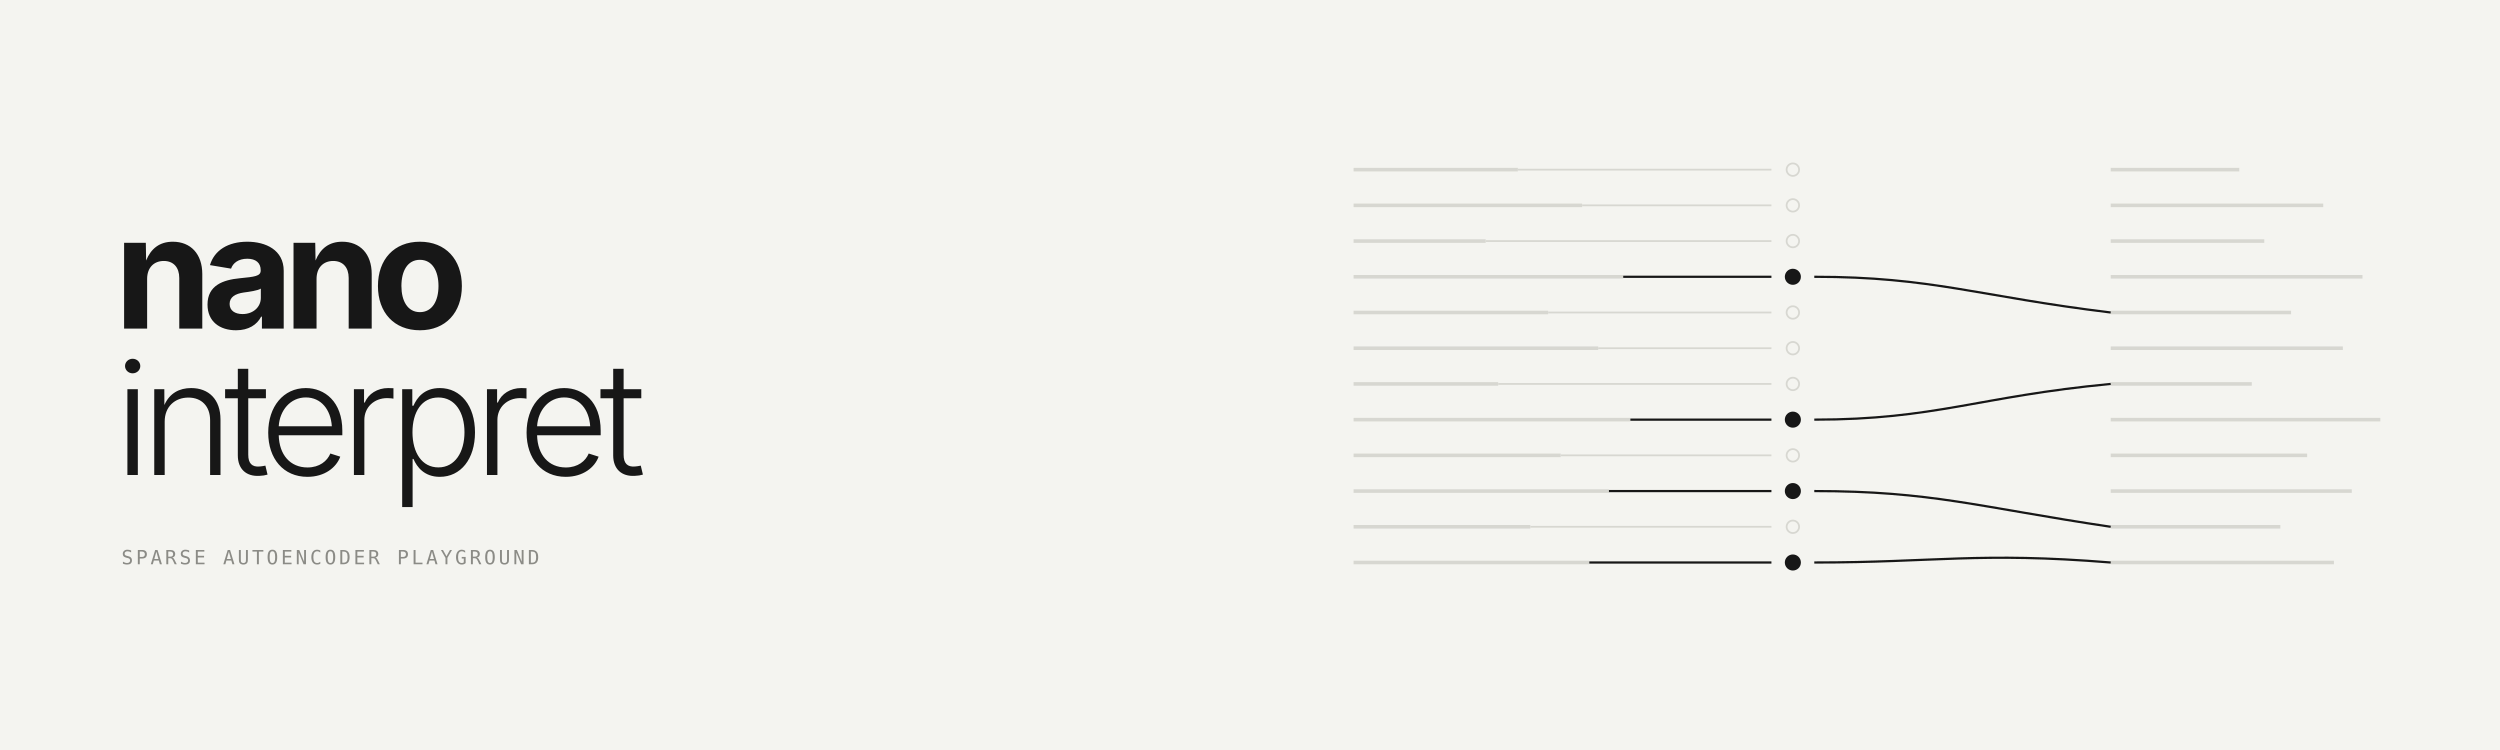
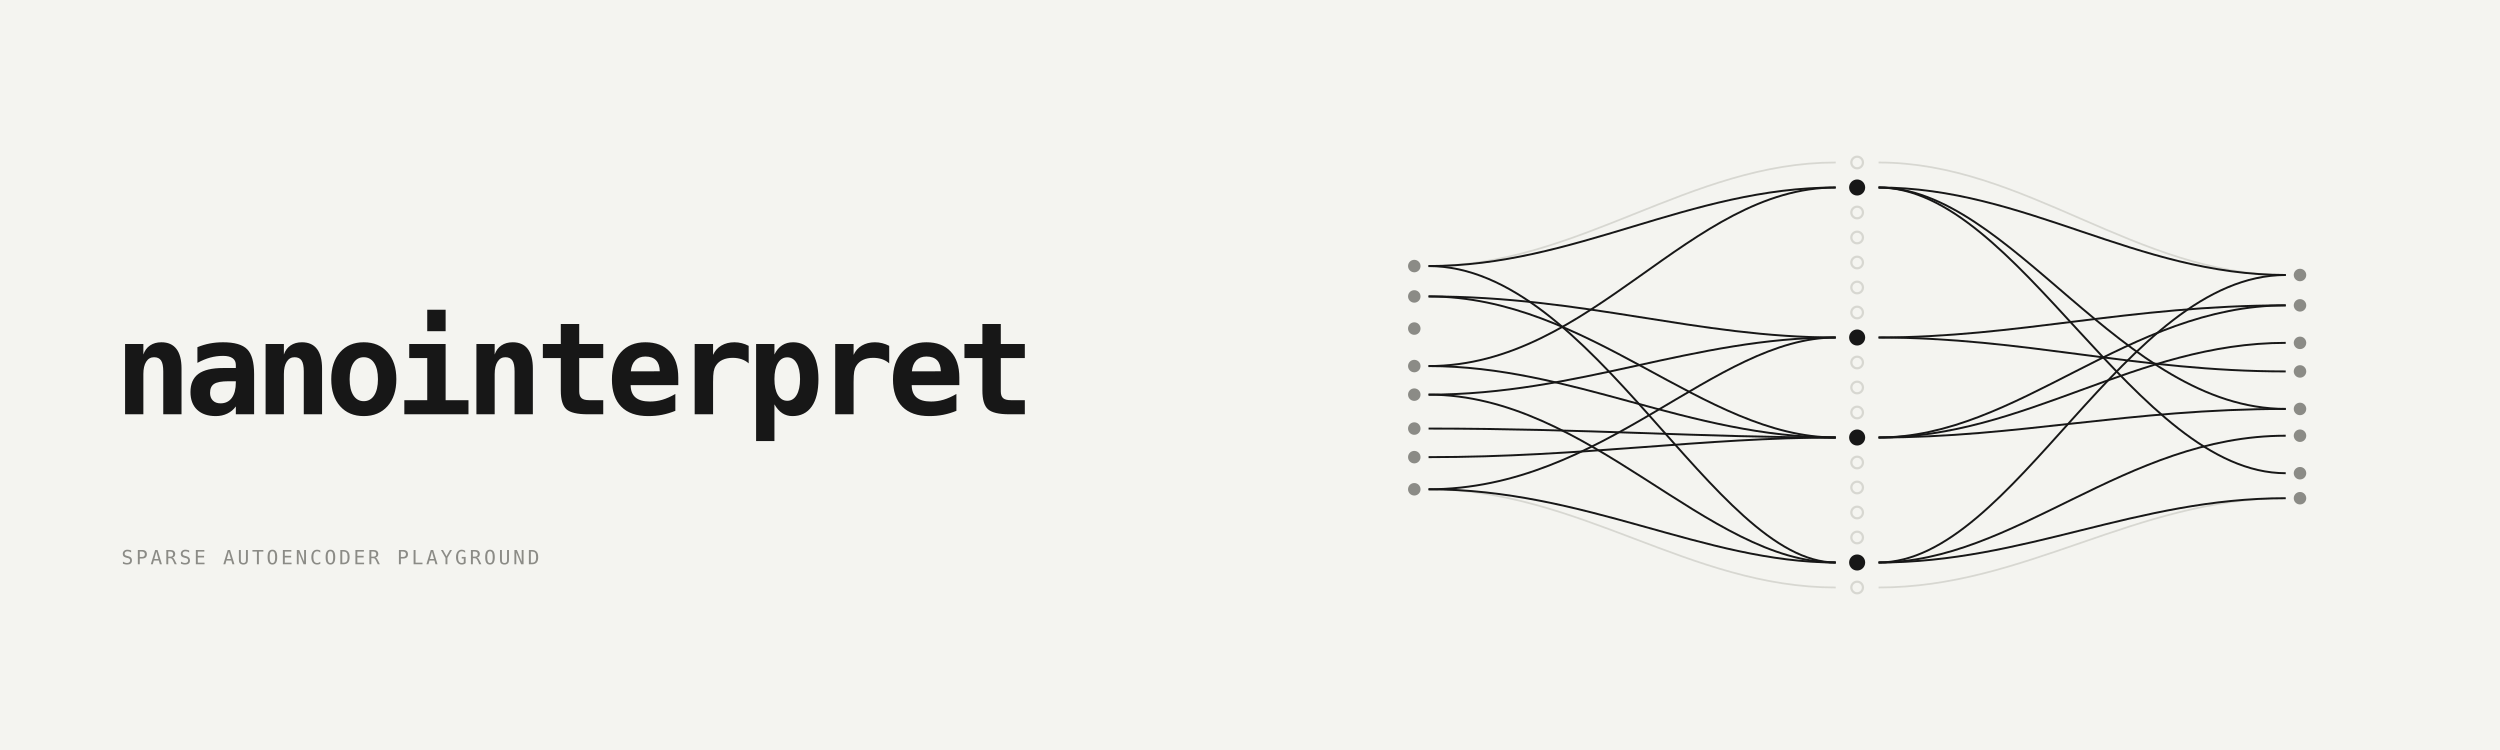
<svg xmlns="http://www.w3.org/2000/svg" width="1400" height="420" viewBox="0 0 1400 420" role="img" aria-labelledby="title description">
  <style>
    :root {
      color-scheme: light dark;
    }

    .background, .hollow { fill: #f4f4f0; }
    .foreground { fill: #171717; }
    .muted { fill: #8b8b86; }
    .faint { fill: #d7d7d1; }
    .faint-stroke { stroke: #d7d7d1; }
    .foreground-stroke { stroke: #171717; }

    @media (prefers-color-scheme: dark) {
      .background, .hollow { fill: #171717; }
      .foreground { fill: #f0f0ec; }
      .muted { fill: #858581; }
      .faint { fill: #383836; }
      .faint-stroke { stroke: #383836; }
      .foreground-stroke { stroke: #f0f0ec; }
    }
  </style>
  <rect width="1400" height="420" class="background" />
-   <g class="foreground" font-family="Inter, ui-sans-serif, -apple-system, BlinkMacSystemFont, 'Segoe UI', sans-serif">
-     <text x="64" y="184" font-size="88" font-weight="650" letter-spacing="-5.5">nano</text>
-     <text x="64" y="266" font-size="88" font-weight="350" letter-spacing="-5.5">interpret</text>
-   </g>
+   <text x="64" y="232" class="foreground" font-family="ui-monospace, SFMono-Regular, Menlo, Consolas, monospace" font-size="72" font-weight="600" letter-spacing="-4">nanointerpret</text>
  <text x="68" y="316" class="muted" font-family="ui-monospace, SFMono-Regular, Menlo, Consolas, monospace" font-size="11" letter-spacing="1.5">SPARSE AUTOENCODER PLAYGROUND</text>
-   <g transform="translate(758 94)">
-     <g class="faint">
-       <rect x="0" y="0" width="92" height="2" />
-       <rect x="0" y="20" width="128" height="2" />
-       <rect x="0" y="40" width="74" height="2" />
-       <rect x="0" y="60" width="151" height="2" />
-       <rect x="0" y="80" width="109" height="2" />
-       <rect x="0" y="100" width="137" height="2" />
-       <rect x="0" y="120" width="81" height="2" />
-       <rect x="0" y="140" width="155" height="2" />
-       <rect x="0" y="160" width="116" height="2" />
-       <rect x="0" y="180" width="143" height="2" />
-       <rect x="0" y="200" width="99" height="2" />
-       <rect x="0" y="220" width="132" height="2" />
-       <rect x="424" y="0" width="72" height="2" />
-       <rect x="424" y="20" width="119" height="2" />
-       <rect x="424" y="40" width="86" height="2" />
-       <rect x="424" y="60" width="141" height="2" />
-       <rect x="424" y="80" width="101" height="2" />
-       <rect x="424" y="100" width="130" height="2" />
-       <rect x="424" y="120" width="79" height="2" />
-       <rect x="424" y="140" width="151" height="2" />
-       <rect x="424" y="160" width="110" height="2" />
-       <rect x="424" y="180" width="135" height="2" />
-       <rect x="424" y="200" width="95" height="2" />
-       <rect x="424" y="220" width="125" height="2" />
+   <g transform="translate(780 90)">
+     <g fill="none" class="faint-stroke" stroke-width="1">
+       <path d="M20 59 C104 59 166 1 248 1" />
+       <path d="M20 184 C104 184 166 239 248 239" />
+       <path d="M272 1 C354 1 416 64 500 64" />
+       <path d="M272 239 C354 239 416 189 500 189" />
    </g>
-     <g fill="none" class="faint-stroke">
-       <path d="M92 1 H234 M128 21 H234 M74 41 H234 M109 81 H234 M137 101 H234 M81 121 H234 M116 161 H234 M99 201 H234" />
+     <g fill="none" class="foreground-stroke" stroke-width="1.1">
+       <path d="M20 59 C102 59 166 15 248 15" />
+       <path d="M20 115 C112 115 166 15 248 15" />
+       <path d="M20 76 C108 76 170 99 248 99" />
+       <path d="M20 131 C104 131 168 99 248 99" />
+       <path d="M20 184 C118 184 180 99 248 99" />
+       <path d="M20 76 C110 76 174 155 248 155" />
+       <path d="M20 115 C100 115 166 155 248 155" />
+       <path d="M20 150 C108 150 174 155 248 155" />
+       <path d="M20 166 C106 166 174 155 248 155" />
+       <path d="M20 59 C112 59 180 225 248 225" />
+       <path d="M20 131 C110 131 176 225 248 225" />
+       <path d="M20 184 C108 184 174 225 248 225" />
+       <path d="M272 15 C354 15 416 64 500 64" />
+       <path d="M272 15 C346 15 408 139 500 139" />
+       <path d="M272 15 C350 15 416 175 500 175" />
+       <path d="M272 99 C350 99 412 81 500 81" />
+       <path d="M272 99 C354 99 416 118 500 118" />
+       <path d="M272 155 C350 155 412 81 500 81" />
+       <path d="M272 155 C354 155 416 102 500 102" />
+       <path d="M272 155 C350 155 412 139 500 139" />
+       <path d="M272 225 C348 225 410 64 500 64" />
+       <path d="M272 225 C348 225 410 154 500 154" />
+       <path d="M272 225 C354 225 416 189 500 189" />
    </g>
-     <g class="foreground-stroke" stroke-width="1.25">
-       <path d="M151 61 H234 M155 141 H234 M143 181 H234 M132 221 H234" />
+     <g class="muted">
+       <circle cx="12" cy="59" r="3.5" />
+       <circle cx="12" cy="76" r="3.5" />
+       <circle cx="12" cy="94" r="3.5" />
+       <circle cx="12" cy="115" r="3.5" />
+       <circle cx="12" cy="131" r="3.5" />
+       <circle cx="12" cy="150" r="3.5" />
+       <circle cx="12" cy="166" r="3.5" />
+       <circle cx="12" cy="184" r="3.5" />
+       <circle cx="508" cy="64" r="3.5" />
+       <circle cx="508" cy="81" r="3.5" />
+       <circle cx="508" cy="102" r="3.5" />
+       <circle cx="508" cy="118" r="3.5" />
+       <circle cx="508" cy="139" r="3.5" />
+       <circle cx="508" cy="154" r="3.5" />
+       <circle cx="508" cy="175" r="3.5" />
+       <circle cx="508" cy="189" r="3.5" />
    </g>
-     <g class="hollow faint-stroke">
-       <circle cx="246" cy="1" r="3.5" />
-       <circle cx="246" cy="21" r="3.5" />
-       <circle cx="246" cy="41" r="3.5" />
-       <circle cx="246" cy="81" r="3.5" />
-       <circle cx="246" cy="101" r="3.5" />
-       <circle cx="246" cy="121" r="3.5" />
-       <circle cx="246" cy="161" r="3.5" />
-       <circle cx="246" cy="201" r="3.5" />
+     <g class="hollow faint-stroke" stroke-width="1.25">
+       <circle cx="260" cy="1" r="3.25" />
+       <circle cx="260" cy="29" r="3.25" />
+       <circle cx="260" cy="43" r="3.25" />
+       <circle cx="260" cy="57" r="3.25" />
+       <circle cx="260" cy="71" r="3.25" />
+       <circle cx="260" cy="85" r="3.25" />
+       <circle cx="260" cy="113" r="3.25" />
+       <circle cx="260" cy="127" r="3.25" />
+       <circle cx="260" cy="141" r="3.25" />
+       <circle cx="260" cy="169" r="3.25" />
+       <circle cx="260" cy="183" r="3.25" />
+       <circle cx="260" cy="197" r="3.25" />
+       <circle cx="260" cy="211" r="3.25" />
+       <circle cx="260" cy="239" r="3.25" />
    </g>
    <g class="foreground">
-       <circle cx="246" cy="61" r="4.5" />
-       <circle cx="246" cy="141" r="4.5" />
-       <circle cx="246" cy="181" r="4.5" />
-       <circle cx="246" cy="221" r="4.5" />
-     </g>
-     <g fill="none" class="foreground-stroke" stroke-width="1.25">
-       <path d="M258 61 C324 61 350 72 424 81" />
-       <path d="M258 141 C326 141 350 128 424 121" />
-       <path d="M258 181 C324 181 350 190 424 201" />
-       <path d="M258 221 C326 221 350 215 424 221" />
+       <circle cx="260" cy="15" r="4.5" />
+       <circle cx="260" cy="99" r="4.5" />
+       <circle cx="260" cy="155" r="4.5" />
+       <circle cx="260" cy="225" r="4.5" />
    </g>
  </g>
</svg>
